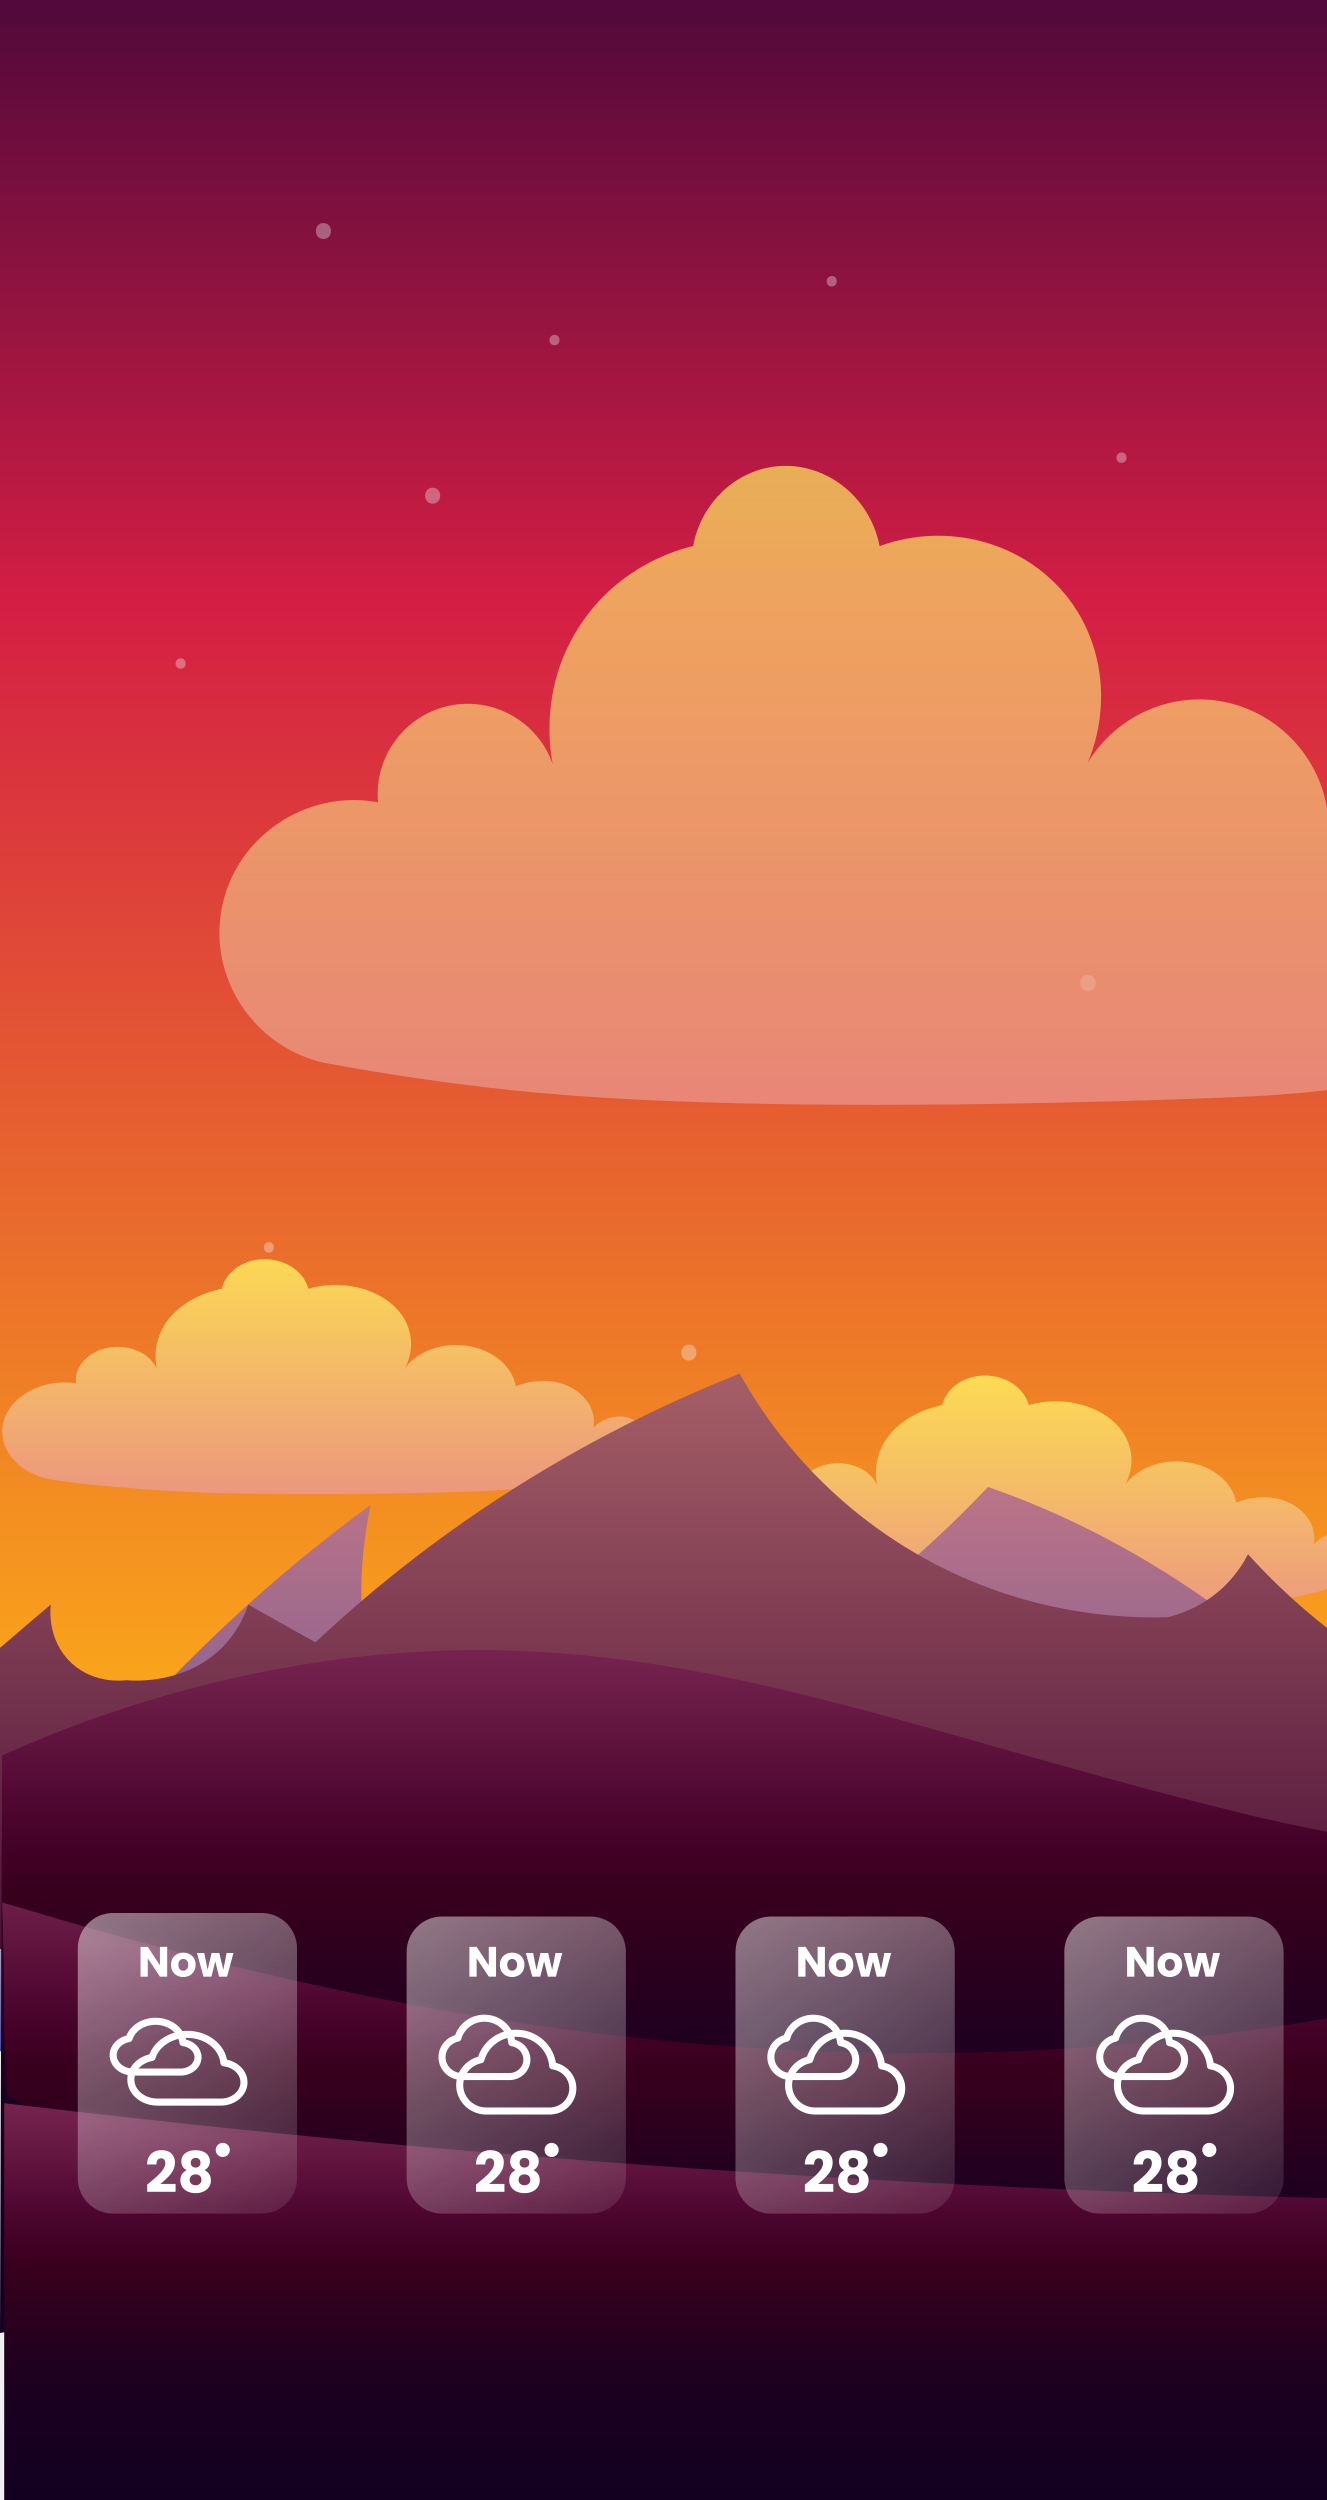
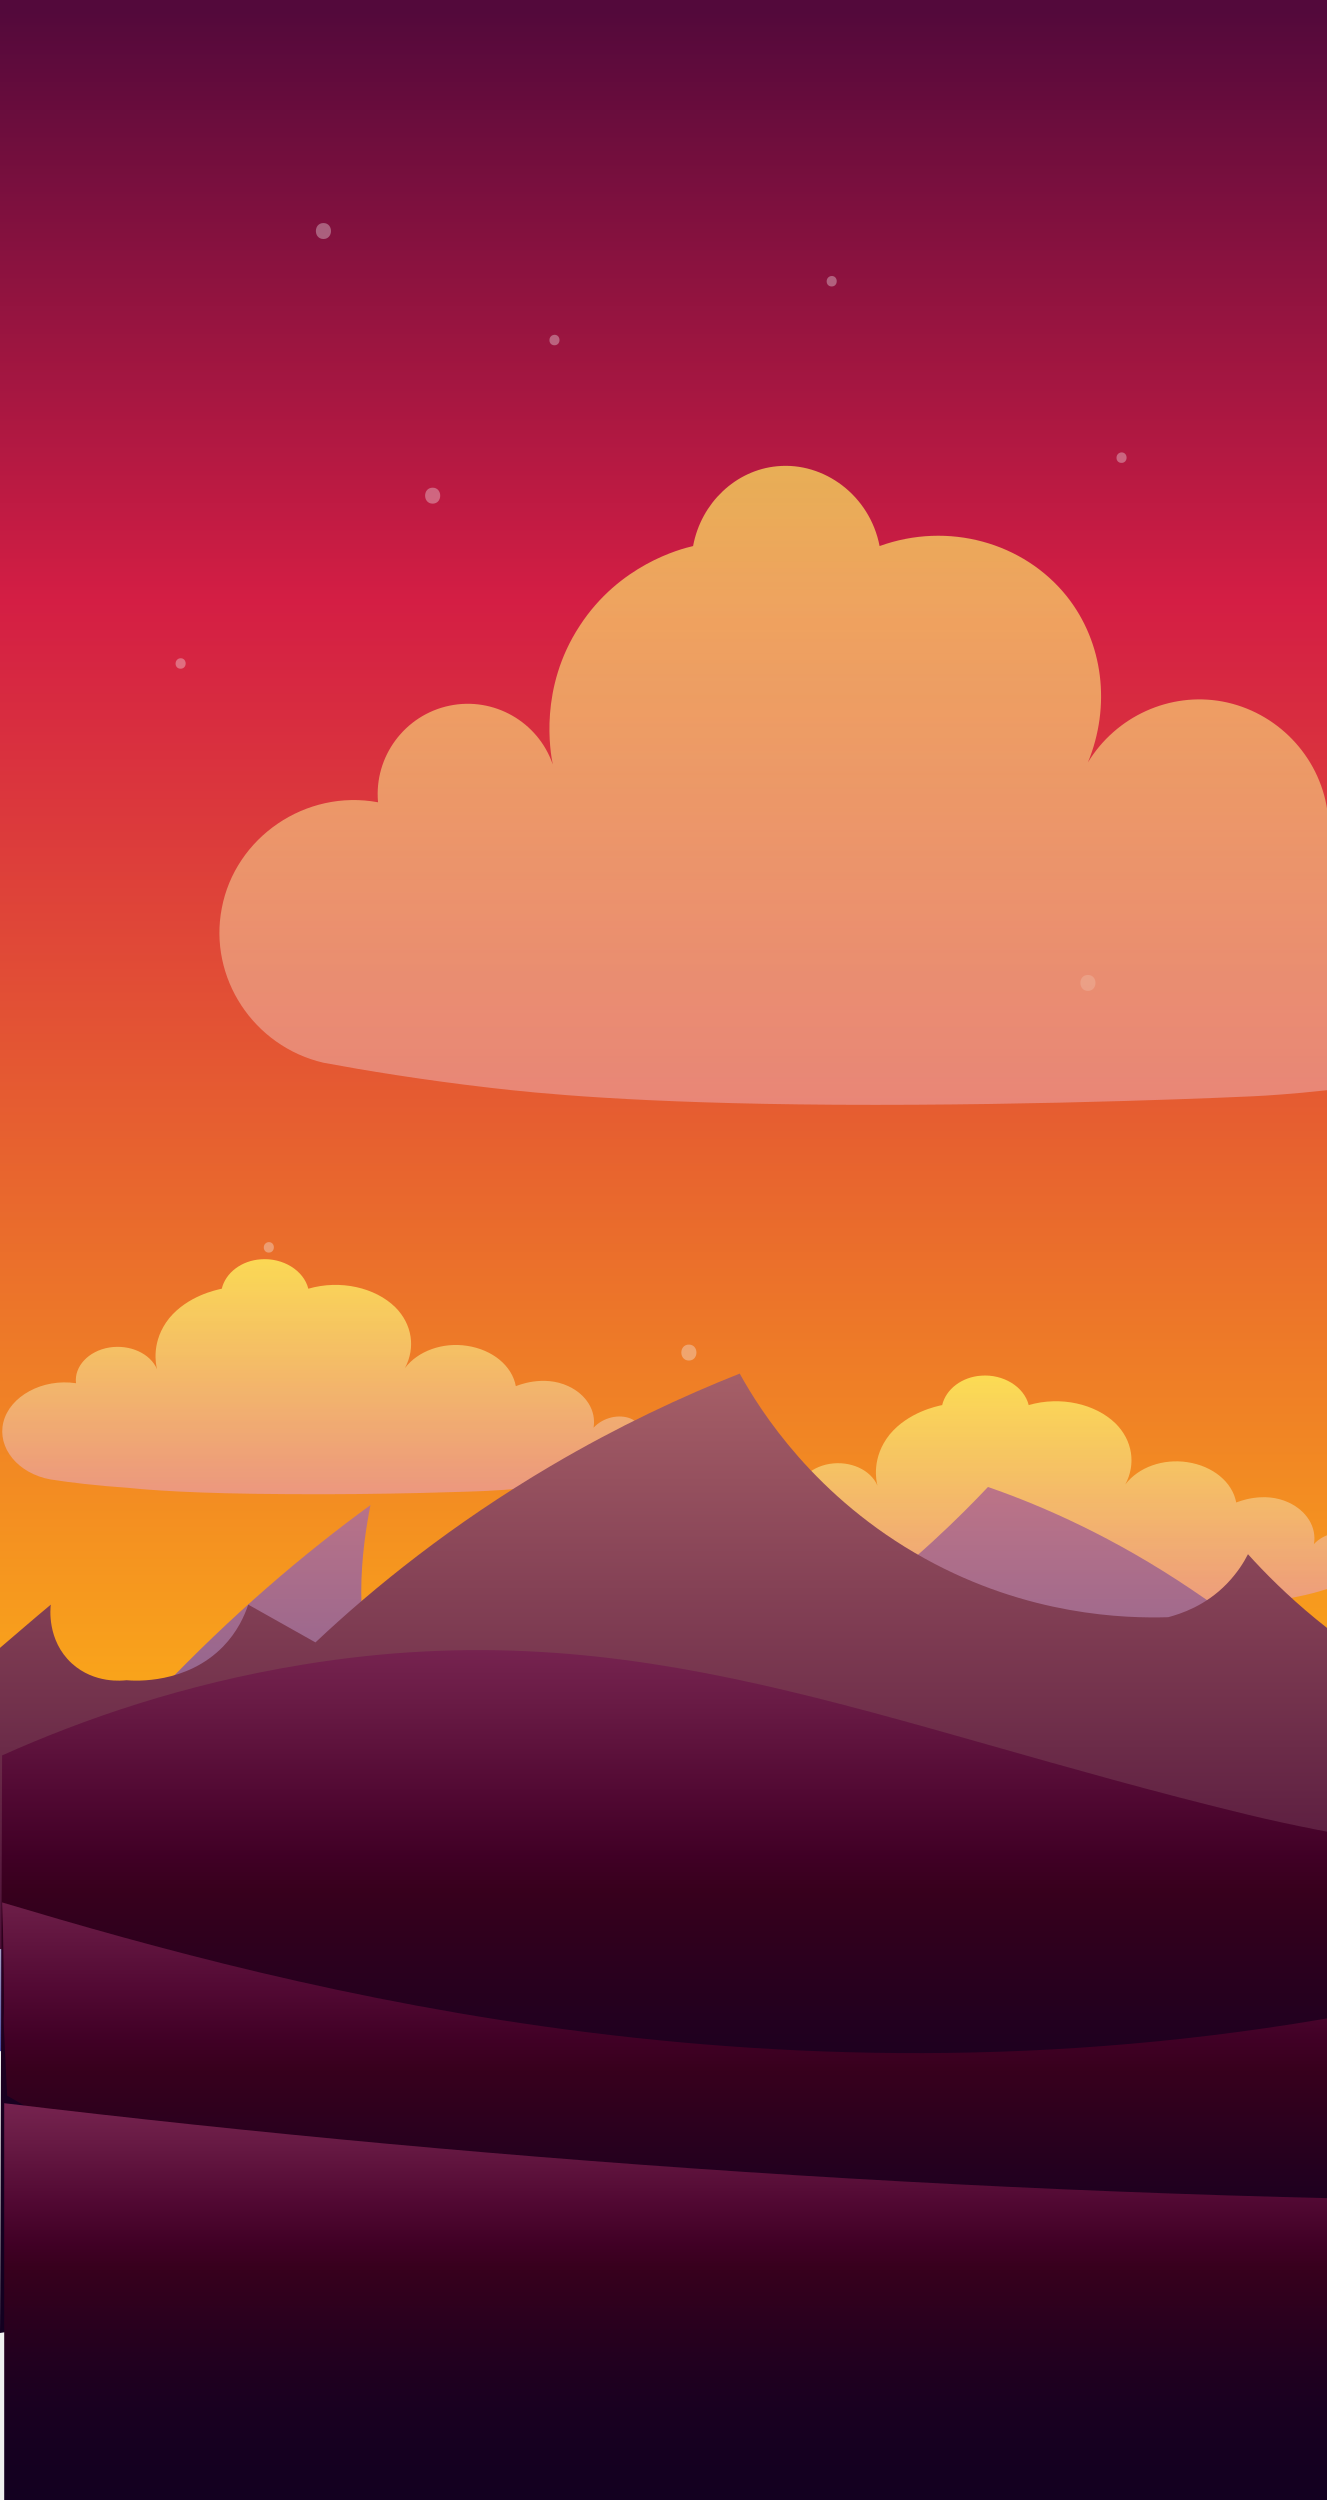
<svg xmlns="http://www.w3.org/2000/svg" width="375" height="707" viewBox="0 0 375 707" fill="none">
  <g clip-path="url(#clip0)">
    <path d="M940.824 0H0V541.686H940.824V0Z" fill="url(#paint0_linear)" />
    <g opacity="0.59">
      <path opacity="0.59" d="M235.206 81.015C237.107 81.015 237.107 78.046 235.206 78.046C233.305 78.164 233.305 81.015 235.206 81.015Z" fill="#F1F2F2" />
      <path opacity="0.59" d="M317.172 130.908C319.072 130.908 319.072 127.938 317.172 127.938C315.271 128.057 315.271 130.908 317.172 130.908Z" fill="#F1F2F2" />
      <path opacity="0.59" d="M76.026 354.234C77.927 354.234 77.927 351.265 76.026 351.265C74.126 351.383 74.126 354.234 76.026 354.234Z" fill="#F1F2F2" />
      <path opacity="0.59" d="M51.08 189.115C52.981 189.115 52.981 186.145 51.08 186.145C49.179 186.264 49.179 189.115 51.08 189.115Z" fill="#F1F2F2" />
      <path opacity="0.59" d="M156.804 97.646C158.705 97.646 158.705 94.676 156.804 94.676C154.903 94.795 154.903 97.646 156.804 97.646Z" fill="#F1F2F2" />
      <path opacity="0.59" d="M91.469 67.592C94.32 67.592 94.32 63.078 91.469 63.078C88.618 63.078 88.618 67.592 91.469 67.592Z" fill="#F1F2F2" />
      <path opacity="0.59" d="M122.355 142.43C125.206 142.43 125.206 137.916 122.355 137.916C119.504 137.916 119.504 142.43 122.355 142.43Z" fill="#F1F2F2" />
      <path opacity="0.59" d="M194.817 384.764C197.668 384.764 197.668 380.25 194.817 380.25C191.966 380.25 191.966 384.764 194.817 384.764Z" fill="#F1F2F2" />
      <path opacity="0.59" d="M307.668 280.228C310.519 280.228 310.519 275.714 307.668 275.714C304.817 275.714 304.817 280.228 307.668 280.228Z" fill="#F1F2F2" />
    </g>
    <path opacity="0.68" d="M91.469 300.541C71.631 295.908 58.92 276.426 62.722 256.826C66.523 236.75 86.48 223.089 106.912 226.89C105.724 213.942 114.514 202.182 127.106 199.569C139.579 196.955 152.171 204.083 156.329 216.199C155.616 212.636 152.409 194.579 163.931 176.998C175.098 159.774 192.322 155.26 196.005 154.428C198.262 142.193 208.122 132.927 219.763 131.858C233.068 130.551 246.016 140.173 248.748 154.428C268.111 147.419 289.493 153.359 301.729 168.683C312.064 181.75 314.202 199.687 307.668 215.605C315.627 202.538 330.833 195.648 345.681 198.381C361.005 201.232 373.122 213.705 375.379 229.266C376.092 228.91 392.01 220.238 407.453 229.266C418.381 235.681 424.559 248.392 422.895 261.34C428.716 253.381 438.576 250.767 445.466 254.212C452.474 257.776 455.444 268.824 453.306 276.545C444.753 306.48 353.997 310.044 353.997 310.044C353.997 310.044 296.502 312.776 236.394 312.42C179.612 312.064 151.221 309.094 138.985 307.668C119.385 305.411 102.992 302.679 91.469 300.541Z" fill="url(#paint1_linear)" />
    <path opacity="0.79" d="M217.981 451.286C208.834 449.623 202.895 442.377 204.677 435.131C206.459 427.766 215.724 422.658 225.227 424.083C224.634 419.332 228.791 414.936 234.612 413.986C240.433 413.036 246.253 415.649 248.154 420.163C247.798 418.857 246.372 412.204 251.599 405.671C256.826 399.375 264.785 397.712 266.448 397.355C267.517 392.841 272.031 389.396 277.495 389.04C283.673 388.565 289.612 392.129 290.919 397.355C299.947 394.742 309.807 396.999 315.509 402.582C320.26 407.334 321.329 413.986 318.241 419.807C321.923 414.936 328.932 412.442 335.822 413.511C342.949 414.58 348.532 419.094 349.601 424.915C349.958 424.796 357.323 421.589 364.45 424.915C369.558 427.291 372.409 431.924 371.578 436.675C374.31 433.705 378.824 432.755 382.031 434.062C385.239 435.368 386.664 439.407 385.595 442.258C381.675 453.306 339.623 454.613 339.623 454.613C339.623 454.613 312.895 455.682 285.098 455.444C258.727 455.325 245.541 454.256 239.958 453.662C230.929 453.068 223.327 451.999 217.981 451.286Z" fill="url(#paint2_linear)" />
    <path opacity="0.79" d="M14.255 418.381C5.108 416.718 -0.832 409.472 0.95 402.226C2.732 394.861 11.998 389.753 21.501 391.178C20.907 386.427 25.065 382.031 30.886 381.081C36.706 380.131 42.527 382.744 44.428 387.258C44.071 385.951 42.646 379.299 47.873 372.766C53.099 366.47 61.059 364.807 62.722 364.45C63.791 359.936 68.305 356.491 73.769 356.135C79.946 355.66 85.886 359.224 87.192 364.45C96.221 361.837 106.08 364.094 111.782 369.677C116.534 374.429 117.603 381.081 114.514 386.902C118.197 382.031 125.206 379.537 132.095 380.606C139.223 381.675 144.806 386.189 145.875 392.01C146.232 391.891 153.597 388.684 160.724 392.01C165.832 394.386 168.683 399.018 167.851 403.77C170.584 400.8 175.098 399.85 178.305 401.157C181.512 402.463 182.938 406.502 181.869 409.353C177.949 420.401 135.897 421.707 135.897 421.707C135.897 421.707 109.169 422.777 81.372 422.539C55 422.42 41.814 421.351 36.231 420.757C27.203 420.163 19.601 419.213 14.255 418.381Z" fill="url(#paint3_linear)" />
    <path d="M940.824 450.93C936.547 445.822 932.271 440.833 928.113 435.725C928.232 436.913 929.301 450.217 922.055 459.602C915.521 468.036 907.325 466.61 906.137 466.373C903.642 466.61 888.674 467.917 877.983 452.712C873.826 446.772 871.687 440.239 870.618 435.725L851.018 451.049C833.912 428.716 811.223 403.176 782.594 379.537C762.875 363.381 744.225 351.265 727.594 342.118C721.654 357.204 705.618 392.485 673.901 416.956C643.728 440.239 615.455 441.308 603.101 440.833C599.419 439.526 592.291 436.2 585.995 427.172C583.026 423.014 581.125 418.738 579.937 415.293C569.959 430.617 553.684 452.118 529.807 469.699C501.297 490.844 439.645 501.891 432.042 493.576C421.826 482.172 422.183 464.829 422.301 462.928C412.561 474.807 402.701 486.805 392.96 498.684C379.062 483.122 360.411 465.185 336.772 449.386C315.39 435.012 295.552 426.103 279.396 420.52C265.379 435.368 222.258 478.371 170.702 486.924C147.301 490.844 120.692 499.397 108.456 478.371C98.834 462.096 102.517 436.913 104.774 425.628C85.886 439.407 65.573 456.632 44.903 478.371C38.488 485.142 32.311 492.032 26.609 498.803C19.601 496.665 0.475 483.716 0.475 483.716L0 580.056C0 580.056 624.365 576.73 940.824 575.067" fill="url(#paint4_linear)" />
    <path d="M0 466.016C4.752 461.978 9.503 457.82 14.374 453.781C14.255 454.613 13.186 463.878 20.313 470.412C26.728 476.233 34.687 475.282 35.756 475.163C38.251 475.401 52.743 476.233 63.078 465.66C67.117 461.502 69.136 456.988 70.205 453.781C76.501 457.345 82.916 460.908 89.212 464.472C105.843 448.792 127.938 430.973 155.735 414.58C174.86 403.295 193.035 394.861 209.191 388.446C215.011 399.018 230.573 423.608 261.459 440.714C290.8 456.988 318.241 457.701 330.357 457.345C333.921 456.394 340.93 454.137 346.988 447.841C349.839 444.872 351.74 441.902 352.928 439.526C362.55 450.217 378.468 465.185 401.632 477.539C429.31 492.269 489.3 500.109 496.665 494.17C506.524 486.211 506.168 474.094 506.168 472.788L534.678 497.734C548.22 486.924 566.395 474.332 589.321 463.284C610.11 453.187 629.354 447.01 645.153 443.09C658.814 453.425 700.747 483.479 750.877 489.418C773.685 492.15 799.462 498.209 811.46 483.479C820.726 472.075 817.162 454.613 815.024 446.654C833.437 456.276 853.156 468.274 873.232 483.479C879.527 488.23 885.467 492.982 891.05 497.734C897.94 496.189 907.087 493.338 916.471 487.161C926.45 480.628 940.824 475.045 940.942 474.807V554.753L0 551.19" fill="url(#paint5_linear)" />
    <path d="M0.594 496.427C23.402 486.211 52.03 476.232 85.529 470.768C181.156 455.088 246.491 487.399 352.809 513.176C403.057 525.293 471.837 531.945 609.397 545.25C755.51 559.386 940.824 569.721 940.824 569.721V615.337C940.824 615.337 15.086 655.963 0 659.764L0.594 496.427Z" fill="url(#paint6_linear)" />
    <path d="M0.594 538.004C83.629 562.831 227.722 601.676 397.355 566.632C415.293 562.95 409.116 563.544 441.308 555.941C597.518 518.878 940.824 531.827 940.824 531.827C940.824 531.827 940.824 646.46 940.824 645.628C940.824 644.797 302.56 769.052 2.019 592.648C0.119 553.209 1.782 588.846 0.832 545.25C0.713 542.993 0.713 540.617 0.594 538.004Z" fill="url(#paint7_linear)" />
    <path d="M940.824 594.786C802.313 611.417 646.103 622.702 474.926 622.82C300.66 622.939 141.717 611.654 1.188 594.786V727.119H940.824V594.786Z" fill="url(#paint8_linear)" />
-     <g filter="url(#filter0_b)">
-       <rect x="115" y="542" width="62" height="84" rx="10" fill="white" fill-opacity="0.1" />
-       <rect x="115" y="542" width="62" height="84" rx="10" fill="url(#paint9_linear)" />
-       <path d="M130.647 587.25C127.528 587.25 125 584.788 125 581.75C125 579.097 126.929 576.882 129.495 576.364C130.378 573.132 133.403 570.75 137 570.75C141.066 570.75 144.402 573.794 144.737 577.67C147.145 577.992 149 580.004 149 582.438C149 585.095 146.788 587.25 144.059 587.25H130.647Z" stroke="white" stroke-width="2" stroke-linecap="round" stroke-linejoin="round" />
-       <path d="M137.529 597C133.371 597 130 593.717 130 589.667C130 586.129 132.572 583.177 135.994 582.486C137.17 578.176 141.204 575 146 575C151.421 575 155.87 579.059 156.316 584.227C159.527 584.656 162 587.338 162 590.583C162 594.127 159.05 597 155.412 597H137.529Z" stroke="white" stroke-width="2" stroke-linecap="round" stroke-linejoin="round" />
-       <path d="M140.28 559H138.228L134.796 553.804V559H132.744V550.576H134.796L138.228 555.796V550.576H140.28V559ZM144.815 559.096C144.159 559.096 143.567 558.956 143.039 558.676C142.519 558.396 142.107 557.996 141.803 557.476C141.507 556.956 141.359 556.348 141.359 555.652C141.359 554.964 141.511 554.36 141.815 553.84C142.119 553.312 142.535 552.908 143.063 552.628C143.591 552.348 144.183 552.208 144.839 552.208C145.495 552.208 146.087 552.348 146.615 552.628C147.143 552.908 147.559 553.312 147.863 553.84C148.167 554.36 148.319 554.964 148.319 555.652C148.319 556.34 148.163 556.948 147.851 557.476C147.547 557.996 147.127 558.396 146.591 558.676C146.063 558.956 145.471 559.096 144.815 559.096ZM144.815 557.32C145.207 557.32 145.539 557.176 145.811 556.888C146.091 556.6 146.231 556.188 146.231 555.652C146.231 555.116 146.095 554.704 145.823 554.416C145.559 554.128 145.231 553.984 144.839 553.984C144.439 553.984 144.107 554.128 143.843 554.416C143.579 554.696 143.447 555.108 143.447 555.652C143.447 556.188 143.575 556.6 143.831 556.888C144.095 557.176 144.423 557.32 144.815 557.32ZM159.02 552.304L157.208 559H154.94L153.884 554.656L152.792 559H150.536L148.712 552.304H150.764L151.712 557.092L152.84 552.304H155.012L156.152 557.068L157.088 552.304H159.02Z" fill="white" />
-       <path d="M134.624 617.808C134.987 617.52 135.152 617.387 135.12 617.408C136.165 616.544 136.987 615.835 137.584 615.28C138.192 614.725 138.704 614.144 139.12 613.536C139.536 612.928 139.744 612.336 139.744 611.76C139.744 611.323 139.643 610.981 139.44 610.736C139.237 610.491 138.933 610.368 138.528 610.368C138.123 610.368 137.803 610.523 137.568 610.832C137.344 611.131 137.232 611.557 137.232 612.112H134.592C134.613 611.205 134.805 610.448 135.168 609.84C135.541 609.232 136.027 608.784 136.624 608.496C137.232 608.208 137.904 608.064 138.64 608.064C139.909 608.064 140.864 608.389 141.504 609.04C142.155 609.691 142.48 610.539 142.48 611.584C142.48 612.725 142.091 613.787 141.312 614.768C140.533 615.739 139.541 616.688 138.336 617.616H142.656V619.84H134.624V617.808ZM145.781 613.728C144.778 613.195 144.277 612.357 144.277 611.216C144.277 610.64 144.426 610.117 144.725 609.648C145.023 609.168 145.477 608.789 146.085 608.512C146.693 608.224 147.439 608.08 148.325 608.08C149.21 608.08 149.951 608.224 150.549 608.512C151.157 608.789 151.61 609.168 151.909 609.648C152.207 610.117 152.357 610.64 152.357 611.216C152.357 611.792 152.218 612.293 151.941 612.72C151.674 613.147 151.311 613.483 150.853 613.728C151.429 614.005 151.871 614.389 152.181 614.88C152.49 615.36 152.645 615.925 152.645 616.576C152.645 617.333 152.453 617.989 152.069 618.544C151.685 619.088 151.162 619.504 150.501 619.792C149.85 620.08 149.125 620.224 148.325 620.224C147.525 620.224 146.794 620.08 146.133 619.792C145.482 619.504 144.965 619.088 144.581 618.544C144.197 617.989 144.005 617.333 144.005 616.576C144.005 615.915 144.159 615.344 144.469 614.864C144.778 614.373 145.215 613.995 145.781 613.728ZM149.701 611.632C149.701 611.195 149.573 610.859 149.317 610.624C149.071 610.379 148.741 610.256 148.325 610.256C147.909 610.256 147.573 610.379 147.317 610.624C147.071 610.869 146.949 611.211 146.949 611.648C146.949 612.064 147.077 612.395 147.333 612.64C147.589 612.875 147.919 612.992 148.325 612.992C148.73 612.992 149.061 612.869 149.317 612.624C149.573 612.379 149.701 612.048 149.701 611.632ZM148.325 614.912C147.823 614.912 147.418 615.051 147.109 615.328C146.799 615.595 146.645 615.968 146.645 616.448C146.645 616.896 146.794 617.264 147.093 617.552C147.402 617.84 147.813 617.984 148.325 617.984C148.837 617.984 149.237 617.84 149.525 617.552C149.823 617.264 149.973 616.896 149.973 616.448C149.973 615.979 149.818 615.605 149.509 615.328C149.21 615.051 148.815 614.912 148.325 614.912Z" fill="white" />
-       <circle cx="156" cy="608" r="1.5" fill="white" stroke="white" />
-     </g>
-     <g filter="url(#filter1_b)">
-       <rect x="208" y="542" width="62" height="84" rx="10" fill="white" fill-opacity="0.1" />
-       <rect x="208" y="542" width="62" height="84" rx="10" fill="url(#paint10_linear)" />
-       <path d="M223.647 587.25C220.528 587.25 218 584.788 218 581.75C218 579.097 219.929 576.882 222.495 576.364C223.378 573.132 226.403 570.75 230 570.75C234.066 570.75 237.402 573.794 237.737 577.67C240.145 577.992 242 580.004 242 582.438C242 585.095 239.788 587.25 237.059 587.25H223.647Z" stroke="white" stroke-width="2" stroke-linecap="round" stroke-linejoin="round" />
-       <path d="M230.529 597C226.371 597 223 593.717 223 589.667C223 586.129 225.572 583.177 228.994 582.486C230.17 578.176 234.204 575 239 575C244.421 575 248.87 579.059 249.316 584.227C252.527 584.656 255 587.338 255 590.583C255 594.127 252.05 597 248.412 597H230.529Z" stroke="white" stroke-width="2" stroke-linecap="round" stroke-linejoin="round" />
-       <path d="M233.28 559H231.228L227.796 553.804V559H225.744V550.576H227.796L231.228 555.796V550.576H233.28V559ZM237.815 559.096C237.159 559.096 236.567 558.956 236.039 558.676C235.519 558.396 235.107 557.996 234.803 557.476C234.507 556.956 234.359 556.348 234.359 555.652C234.359 554.964 234.511 554.36 234.815 553.84C235.119 553.312 235.535 552.908 236.063 552.628C236.591 552.348 237.183 552.208 237.839 552.208C238.495 552.208 239.087 552.348 239.615 552.628C240.143 552.908 240.559 553.312 240.863 553.84C241.167 554.36 241.319 554.964 241.319 555.652C241.319 556.34 241.163 556.948 240.851 557.476C240.547 557.996 240.127 558.396 239.591 558.676C239.063 558.956 238.471 559.096 237.815 559.096ZM237.815 557.32C238.207 557.32 238.539 557.176 238.811 556.888C239.091 556.6 239.231 556.188 239.231 555.652C239.231 555.116 239.095 554.704 238.823 554.416C238.559 554.128 238.231 553.984 237.839 553.984C237.439 553.984 237.107 554.128 236.843 554.416C236.579 554.696 236.447 555.108 236.447 555.652C236.447 556.188 236.575 556.6 236.831 556.888C237.095 557.176 237.423 557.32 237.815 557.32ZM252.02 552.304L250.208 559H247.94L246.884 554.656L245.792 559H243.536L241.712 552.304H243.764L244.712 557.092L245.84 552.304H248.012L249.152 557.068L250.088 552.304H252.02Z" fill="white" />
-       <path d="M227.624 617.808C227.987 617.52 228.152 617.387 228.12 617.408C229.165 616.544 229.987 615.835 230.584 615.28C231.192 614.725 231.704 614.144 232.12 613.536C232.536 612.928 232.744 612.336 232.744 611.76C232.744 611.323 232.643 610.981 232.44 610.736C232.237 610.491 231.933 610.368 231.528 610.368C231.123 610.368 230.803 610.523 230.568 610.832C230.344 611.131 230.232 611.557 230.232 612.112H227.592C227.613 611.205 227.805 610.448 228.168 609.84C228.541 609.232 229.027 608.784 229.624 608.496C230.232 608.208 230.904 608.064 231.64 608.064C232.909 608.064 233.864 608.389 234.504 609.04C235.155 609.691 235.48 610.539 235.48 611.584C235.48 612.725 235.091 613.787 234.312 614.768C233.533 615.739 232.541 616.688 231.336 617.616H235.656V619.84H227.624V617.808ZM238.781 613.728C237.778 613.195 237.277 612.357 237.277 611.216C237.277 610.64 237.426 610.117 237.725 609.648C238.023 609.168 238.477 608.789 239.085 608.512C239.693 608.224 240.439 608.08 241.325 608.08C242.21 608.08 242.951 608.224 243.549 608.512C244.157 608.789 244.61 609.168 244.909 609.648C245.207 610.117 245.357 610.64 245.357 611.216C245.357 611.792 245.218 612.293 244.941 612.72C244.674 613.147 244.311 613.483 243.853 613.728C244.429 614.005 244.871 614.389 245.181 614.88C245.49 615.36 245.645 615.925 245.645 616.576C245.645 617.333 245.453 617.989 245.069 618.544C244.685 619.088 244.162 619.504 243.501 619.792C242.85 620.08 242.125 620.224 241.325 620.224C240.525 620.224 239.794 620.08 239.133 619.792C238.482 619.504 237.965 619.088 237.581 618.544C237.197 617.989 237.005 617.333 237.005 616.576C237.005 615.915 237.159 615.344 237.469 614.864C237.778 614.373 238.215 613.995 238.781 613.728ZM242.701 611.632C242.701 611.195 242.573 610.859 242.317 610.624C242.071 610.379 241.741 610.256 241.325 610.256C240.909 610.256 240.573 610.379 240.317 610.624C240.071 610.869 239.949 611.211 239.949 611.648C239.949 612.064 240.077 612.395 240.333 612.64C240.589 612.875 240.919 612.992 241.325 612.992C241.73 612.992 242.061 612.869 242.317 612.624C242.573 612.379 242.701 612.048 242.701 611.632ZM241.325 614.912C240.823 614.912 240.418 615.051 240.109 615.328C239.799 615.595 239.645 615.968 239.645 616.448C239.645 616.896 239.794 617.264 240.093 617.552C240.402 617.84 240.813 617.984 241.325 617.984C241.837 617.984 242.237 617.84 242.525 617.552C242.823 617.264 242.973 616.896 242.973 616.448C242.973 615.979 242.818 615.605 242.509 615.328C242.21 615.051 241.815 614.912 241.325 614.912Z" fill="white" />
-       <circle cx="249" cy="608" r="1.5" fill="white" stroke="white" />
-     </g>
-     <g filter="url(#filter2_b)">
-       <rect x="301" y="542" width="62" height="84" rx="10" fill="white" fill-opacity="0.1" />
-       <rect x="301" y="542" width="62" height="84" rx="10" fill="url(#paint11_linear)" />
-       <path d="M316.647 587.25C313.528 587.25 311 584.788 311 581.75C311 579.097 312.929 576.882 315.495 576.364C316.378 573.132 319.403 570.75 323 570.75C327.066 570.75 330.402 573.794 330.737 577.67C333.145 577.992 335 580.004 335 582.438C335 585.095 332.788 587.25 330.059 587.25H316.647Z" stroke="white" stroke-width="2" stroke-linecap="round" stroke-linejoin="round" />
-       <path d="M323.529 597C319.371 597 316 593.717 316 589.667C316 586.129 318.572 583.177 321.994 582.486C323.17 578.176 327.204 575 332 575C337.421 575 341.87 579.059 342.316 584.227C345.527 584.656 348 587.338 348 590.583C348 594.127 345.05 597 341.412 597H323.529Z" stroke="white" stroke-width="2" stroke-linecap="round" stroke-linejoin="round" />
-       <path d="M326.28 559H324.228L320.796 553.804V559H318.744V550.576H320.796L324.228 555.796V550.576H326.28V559ZM330.815 559.096C330.159 559.096 329.567 558.956 329.039 558.676C328.519 558.396 328.107 557.996 327.803 557.476C327.507 556.956 327.359 556.348 327.359 555.652C327.359 554.964 327.511 554.36 327.815 553.84C328.119 553.312 328.535 552.908 329.063 552.628C329.591 552.348 330.183 552.208 330.839 552.208C331.495 552.208 332.087 552.348 332.615 552.628C333.143 552.908 333.559 553.312 333.863 553.84C334.167 554.36 334.319 554.964 334.319 555.652C334.319 556.34 334.163 556.948 333.851 557.476C333.547 557.996 333.127 558.396 332.591 558.676C332.063 558.956 331.471 559.096 330.815 559.096ZM330.815 557.32C331.207 557.32 331.539 557.176 331.811 556.888C332.091 556.6 332.231 556.188 332.231 555.652C332.231 555.116 332.095 554.704 331.823 554.416C331.559 554.128 331.231 553.984 330.839 553.984C330.439 553.984 330.107 554.128 329.843 554.416C329.579 554.696 329.447 555.108 329.447 555.652C329.447 556.188 329.575 556.6 329.831 556.888C330.095 557.176 330.423 557.32 330.815 557.32ZM345.02 552.304L343.208 559H340.94L339.884 554.656L338.792 559H336.536L334.712 552.304H336.764L337.712 557.092L338.84 552.304H341.012L342.152 557.068L343.088 552.304H345.02Z" fill="white" />
-       <path d="M320.624 617.808C320.987 617.52 321.152 617.387 321.12 617.408C322.165 616.544 322.987 615.835 323.584 615.28C324.192 614.725 324.704 614.144 325.12 613.536C325.536 612.928 325.744 612.336 325.744 611.76C325.744 611.323 325.643 610.981 325.44 610.736C325.237 610.491 324.933 610.368 324.528 610.368C324.123 610.368 323.803 610.523 323.568 610.832C323.344 611.131 323.232 611.557 323.232 612.112H320.592C320.613 611.205 320.805 610.448 321.168 609.84C321.541 609.232 322.027 608.784 322.624 608.496C323.232 608.208 323.904 608.064 324.64 608.064C325.909 608.064 326.864 608.389 327.504 609.04C328.155 609.691 328.48 610.539 328.48 611.584C328.48 612.725 328.091 613.787 327.312 614.768C326.533 615.739 325.541 616.688 324.336 617.616H328.656V619.84H320.624V617.808ZM331.781 613.728C330.778 613.195 330.277 612.357 330.277 611.216C330.277 610.64 330.426 610.117 330.725 609.648C331.023 609.168 331.477 608.789 332.085 608.512C332.693 608.224 333.439 608.08 334.325 608.08C335.21 608.08 335.951 608.224 336.549 608.512C337.157 608.789 337.61 609.168 337.909 609.648C338.207 610.117 338.357 610.64 338.357 611.216C338.357 611.792 338.218 612.293 337.941 612.72C337.674 613.147 337.311 613.483 336.853 613.728C337.429 614.005 337.871 614.389 338.181 614.88C338.49 615.36 338.645 615.925 338.645 616.576C338.645 617.333 338.453 617.989 338.069 618.544C337.685 619.088 337.162 619.504 336.501 619.792C335.85 620.08 335.125 620.224 334.325 620.224C333.525 620.224 332.794 620.08 332.133 619.792C331.482 619.504 330.965 619.088 330.581 618.544C330.197 617.989 330.005 617.333 330.005 616.576C330.005 615.915 330.159 615.344 330.469 614.864C330.778 614.373 331.215 613.995 331.781 613.728ZM335.701 611.632C335.701 611.195 335.573 610.859 335.317 610.624C335.071 610.379 334.741 610.256 334.325 610.256C333.909 610.256 333.573 610.379 333.317 610.624C333.071 610.869 332.949 611.211 332.949 611.648C332.949 612.064 333.077 612.395 333.333 612.64C333.589 612.875 333.919 612.992 334.325 612.992C334.73 612.992 335.061 612.869 335.317 612.624C335.573 612.379 335.701 612.048 335.701 611.632ZM334.325 614.912C333.823 614.912 333.418 615.051 333.109 615.328C332.799 615.595 332.645 615.968 332.645 616.448C332.645 616.896 332.794 617.264 333.093 617.552C333.402 617.84 333.813 617.984 334.325 617.984C334.837 617.984 335.237 617.84 335.525 617.552C335.823 617.264 335.973 616.896 335.973 616.448C335.973 615.979 335.818 615.605 335.509 615.328C335.21 615.051 334.815 614.912 334.325 614.912Z" fill="white" />
-       <circle cx="342" cy="608" r="1.5" fill="white" stroke="white" />
-     </g>
-     <g filter="url(#filter3_b)">
-       <rect x="22" y="541" width="62" height="85" rx="10" fill="white" fill-opacity="0.1" />
-       <rect x="22" y="541" width="62" height="85" rx="10" fill="url(#paint12_linear)" />
-       <path d="M37.647 585.985C34.528 585.985 32 583.841 32 581.196C32 578.886 33.929 576.958 36.495 576.507C37.378 573.692 40.403 571.619 44 571.619C48.066 571.619 51.402 574.269 51.737 577.644C54.145 577.924 56 579.676 56 581.795C56 584.109 53.788 585.985 51.059 585.985H37.647Z" stroke="white" stroke-width="2" stroke-linecap="round" stroke-linejoin="round" />
-       <path d="M44.529 594.474C40.371 594.474 37 591.616 37 588.089C37 585.009 39.572 582.438 42.994 581.837C44.17 578.084 48.204 575.319 53 575.319C58.422 575.319 62.87 578.853 63.316 583.353C66.527 583.726 69 586.062 69 588.887C69 591.973 66.05 594.474 62.412 594.474H44.529Z" stroke="white" stroke-width="2" stroke-linecap="round" stroke-linejoin="round" />
-       <path d="M47.28 559H45.228L41.796 553.804V559H39.744V550.576H41.796L45.228 555.796V550.576H47.28V559ZM51.815 559.096C51.159 559.096 50.567 558.956 50.039 558.676C49.519 558.396 49.107 557.996 48.803 557.476C48.507 556.956 48.359 556.348 48.359 555.652C48.359 554.964 48.511 554.36 48.815 553.84C49.119 553.312 49.535 552.908 50.063 552.628C50.591 552.348 51.183 552.208 51.839 552.208C52.495 552.208 53.087 552.348 53.615 552.628C54.143 552.908 54.559 553.312 54.863 553.84C55.167 554.36 55.319 554.964 55.319 555.652C55.319 556.34 55.163 556.948 54.851 557.476C54.547 557.996 54.127 558.396 53.591 558.676C53.063 558.956 52.471 559.096 51.815 559.096ZM51.815 557.32C52.207 557.32 52.539 557.176 52.811 556.888C53.091 556.6 53.231 556.188 53.231 555.652C53.231 555.116 53.095 554.704 52.823 554.416C52.559 554.128 52.231 553.984 51.839 553.984C51.439 553.984 51.107 554.128 50.843 554.416C50.579 554.696 50.447 555.108 50.447 555.652C50.447 556.188 50.575 556.6 50.831 556.888C51.095 557.176 51.423 557.32 51.815 557.32ZM66.02 552.304L64.208 559H61.94L60.884 554.656L59.792 559H57.536L55.712 552.304H57.764L58.712 557.092L59.84 552.304H62.012L63.152 557.068L64.088 552.304H66.02Z" fill="white" />
-       <path d="M41.624 617.808C41.987 617.52 42.152 617.387 42.12 617.408C43.165 616.544 43.987 615.835 44.584 615.28C45.192 614.725 45.704 614.144 46.12 613.536C46.536 612.928 46.744 612.336 46.744 611.76C46.744 611.323 46.643 610.981 46.44 610.736C46.237 610.491 45.933 610.368 45.528 610.368C45.123 610.368 44.803 610.523 44.568 610.832C44.344 611.131 44.232 611.557 44.232 612.112H41.592C41.613 611.205 41.805 610.448 42.168 609.84C42.541 609.232 43.027 608.784 43.624 608.496C44.232 608.208 44.904 608.064 45.64 608.064C46.909 608.064 47.864 608.389 48.504 609.04C49.155 609.691 49.48 610.539 49.48 611.584C49.48 612.725 49.091 613.787 48.312 614.768C47.533 615.739 46.541 616.688 45.336 617.616H49.656V619.84H41.624V617.808ZM52.781 613.728C51.778 613.195 51.277 612.357 51.277 611.216C51.277 610.64 51.426 610.117 51.725 609.648C52.023 609.168 52.477 608.789 53.085 608.512C53.693 608.224 54.439 608.08 55.325 608.08C56.21 608.08 56.951 608.224 57.549 608.512C58.157 608.789 58.61 609.168 58.909 609.648C59.207 610.117 59.357 610.64 59.357 611.216C59.357 611.792 59.218 612.293 58.941 612.72C58.674 613.147 58.311 613.483 57.853 613.728C58.429 614.005 58.871 614.389 59.181 614.88C59.49 615.36 59.645 615.925 59.645 616.576C59.645 617.333 59.453 617.989 59.069 618.544C58.685 619.088 58.162 619.504 57.501 619.792C56.85 620.08 56.125 620.224 55.325 620.224C54.525 620.224 53.794 620.08 53.133 619.792C52.482 619.504 51.965 619.088 51.581 618.544C51.197 617.989 51.005 617.333 51.005 616.576C51.005 615.915 51.159 615.344 51.469 614.864C51.778 614.373 52.215 613.995 52.781 613.728ZM56.701 611.632C56.701 611.195 56.573 610.859 56.317 610.624C56.071 610.379 55.741 610.256 55.325 610.256C54.909 610.256 54.573 610.379 54.317 610.624C54.071 610.869 53.949 611.211 53.949 611.648C53.949 612.064 54.077 612.395 54.333 612.64C54.589 612.875 54.919 612.992 55.325 612.992C55.73 612.992 56.061 612.869 56.317 612.624C56.573 612.379 56.701 612.048 56.701 611.632ZM55.325 614.912C54.823 614.912 54.418 615.051 54.109 615.328C53.799 615.595 53.645 615.968 53.645 616.448C53.645 616.896 53.794 617.264 54.093 617.552C54.402 617.84 54.813 617.984 55.325 617.984C55.837 617.984 56.237 617.84 56.525 617.552C56.823 617.264 56.973 616.896 56.973 616.448C56.973 615.979 56.818 615.605 56.509 615.328C56.21 615.051 55.815 614.912 55.325 614.912Z" fill="white" />
-       <circle cx="63" cy="608" r="1.5" fill="white" stroke="white" />
-     </g>
  </g>
  <defs>
-     <filter id="filter0_b" x="111" y="538" width="70" height="92" filterUnits="userSpaceOnUse" color-interpolation-filters="sRGB">
-       <feFlood flood-opacity="0" result="BackgroundImageFix" />
-       <feGaussianBlur in="BackgroundImage" stdDeviation="2" />
-       <feComposite in2="SourceAlpha" operator="in" result="effect1_backgroundBlur" />
-       <feBlend mode="normal" in="SourceGraphic" in2="effect1_backgroundBlur" result="shape" />
-     </filter>
-     <filter id="filter1_b" x="204" y="538" width="70" height="92" filterUnits="userSpaceOnUse" color-interpolation-filters="sRGB">
-       <feFlood flood-opacity="0" result="BackgroundImageFix" />
-       <feGaussianBlur in="BackgroundImage" stdDeviation="2" />
-       <feComposite in2="SourceAlpha" operator="in" result="effect1_backgroundBlur" />
-       <feBlend mode="normal" in="SourceGraphic" in2="effect1_backgroundBlur" result="shape" />
-     </filter>
-     <filter id="filter2_b" x="297" y="538" width="70" height="92" filterUnits="userSpaceOnUse" color-interpolation-filters="sRGB">
-       <feFlood flood-opacity="0" result="BackgroundImageFix" />
-       <feGaussianBlur in="BackgroundImage" stdDeviation="2" />
-       <feComposite in2="SourceAlpha" operator="in" result="effect1_backgroundBlur" />
-       <feBlend mode="normal" in="SourceGraphic" in2="effect1_backgroundBlur" result="shape" />
-     </filter>
-     <filter id="filter3_b" x="18" y="537" width="70" height="93" filterUnits="userSpaceOnUse" color-interpolation-filters="sRGB">
-       <feFlood flood-opacity="0" result="BackgroundImageFix" />
-       <feGaussianBlur in="BackgroundImage" stdDeviation="2" />
-       <feComposite in2="SourceAlpha" operator="in" result="effect1_backgroundBlur" />
-       <feBlend mode="normal" in="SourceGraphic" in2="effect1_backgroundBlur" result="shape" />
-     </filter>
    <linearGradient id="paint0_linear" x1="470.412" y1="-0.032" x2="470.412" y2="541.651" gradientUnits="userSpaceOnUse">
      <stop offset="0.006" stop-color="#53093B" />
      <stop offset="0.314" stop-color="#D41E44" />
      <stop offset="0.888" stop-color="#FAA61A" />
      <stop offset="0.993" stop-color="#FFD800" />
    </linearGradient>
    <linearGradient id="paint1_linear" x1="258.014" y1="131.715" x2="258.014" y2="312.42" gradientUnits="userSpaceOnUse">
      <stop stop-color="#FFF45F" />
      <stop offset="0.995" stop-color="#EA9A97" />
    </linearGradient>
    <linearGradient id="paint2_linear" x1="295.16" y1="389.088" x2="295.16" y2="455.646" gradientUnits="userSpaceOnUse">
      <stop stop-color="#FFF45F" />
      <stop offset="0.995" stop-color="#EA9A97" />
    </linearGradient>
    <linearGradient id="paint3_linear" x1="91.469" y1="356.254" x2="91.469" y2="422.812" gradientUnits="userSpaceOnUse">
      <stop stop-color="#FFF45F" />
      <stop offset="0.995" stop-color="#EA9A97" />
    </linearGradient>
    <linearGradient id="paint4_linear" x1="470.364" y1="342.082" x2="470.364" y2="580.115" gradientUnits="userSpaceOnUse">
      <stop offset="0.005" stop-color="#F5887B" />
      <stop offset="1" stop-color="#484A9F" />
    </linearGradient>
    <linearGradient id="paint5_linear" x1="470.412" y1="388.41" x2="470.412" y2="554.706" gradientUnits="userSpaceOnUse">
      <stop stop-color="#A65F67" />
      <stop offset="1" stop-color="#4A0E37" />
    </linearGradient>
    <linearGradient id="paint6_linear" x1="470.412" y1="466.646" x2="470.412" y2="659.705" gradientUnits="userSpaceOnUse">
      <stop stop-color="#76234F" />
      <stop offset="0.076" stop-color="#691B45" />
      <stop offset="0.207" stop-color="#520933" />
      <stop offset="0.303" stop-color="#400025" />
      <stop offset="0.352" stop-color="#38001D" />
      <stop offset="0.39" stop-color="#33001D" />
      <stop offset="0.477" stop-color="#29001E" />
      <stop offset="0.567" stop-color="#20001F" />
      <stop offset="0.657" stop-color="#190020" />
      <stop offset="0.75" stop-color="#150020" />
      <stop offset="0.849" stop-color="#130020" />
    </linearGradient>
    <linearGradient id="paint7_linear" x1="470.721" y1="529.641" x2="470.721" y2="687.3" gradientUnits="userSpaceOnUse">
      <stop stop-color="#76234F" />
      <stop offset="0.076" stop-color="#691B45" />
      <stop offset="0.207" stop-color="#520933" />
      <stop offset="0.303" stop-color="#400025" />
      <stop offset="0.352" stop-color="#38001D" />
      <stop offset="0.39" stop-color="#33001D" />
      <stop offset="0.477" stop-color="#29001E" />
      <stop offset="0.567" stop-color="#20001F" />
      <stop offset="0.657" stop-color="#190020" />
      <stop offset="0.75" stop-color="#150020" />
      <stop offset="0.849" stop-color="#130020" />
    </linearGradient>
    <linearGradient id="paint8_linear" x1="471.006" y1="594.762" x2="471.006" y2="727.036" gradientUnits="userSpaceOnUse">
      <stop stop-color="#76234F" />
      <stop offset="0.076" stop-color="#691B45" />
      <stop offset="0.207" stop-color="#520933" />
      <stop offset="0.303" stop-color="#400025" />
      <stop offset="0.352" stop-color="#38001D" />
      <stop offset="0.39" stop-color="#33001D" />
      <stop offset="0.477" stop-color="#29001E" />
      <stop offset="0.567" stop-color="#20001F" />
      <stop offset="0.657" stop-color="#190020" />
      <stop offset="0.75" stop-color="#150020" />
      <stop offset="0.849" stop-color="#130020" />
    </linearGradient>
-     <linearGradient id="paint9_linear" x1="115" y1="546" x2="172.5" y2="626" gradientUnits="userSpaceOnUse">
-       <stop stop-color="white" stop-opacity="0.4" />
-       <stop offset="1" stop-color="white" stop-opacity="0" />
-     </linearGradient>
-     <linearGradient id="paint10_linear" x1="208" y1="546" x2="265.5" y2="626" gradientUnits="userSpaceOnUse">
-       <stop stop-color="white" stop-opacity="0.4" />
-       <stop offset="1" stop-color="white" stop-opacity="0" />
-     </linearGradient>
-     <linearGradient id="paint11_linear" x1="301" y1="546" x2="358.5" y2="626" gradientUnits="userSpaceOnUse">
-       <stop stop-color="white" stop-opacity="0.4" />
-       <stop offset="1" stop-color="white" stop-opacity="0" />
-     </linearGradient>
-     <linearGradient id="paint12_linear" x1="22" y1="545.048" x2="80.401" y2="625.345" gradientUnits="userSpaceOnUse">
-       <stop stop-color="white" stop-opacity="0.4" />
-       <stop offset="1" stop-color="white" stop-opacity="0" />
-     </linearGradient>
    <clipPath id="clip0">
      <rect width="940.824" height="727" fill="white" />
    </clipPath>
  </defs>
</svg>
